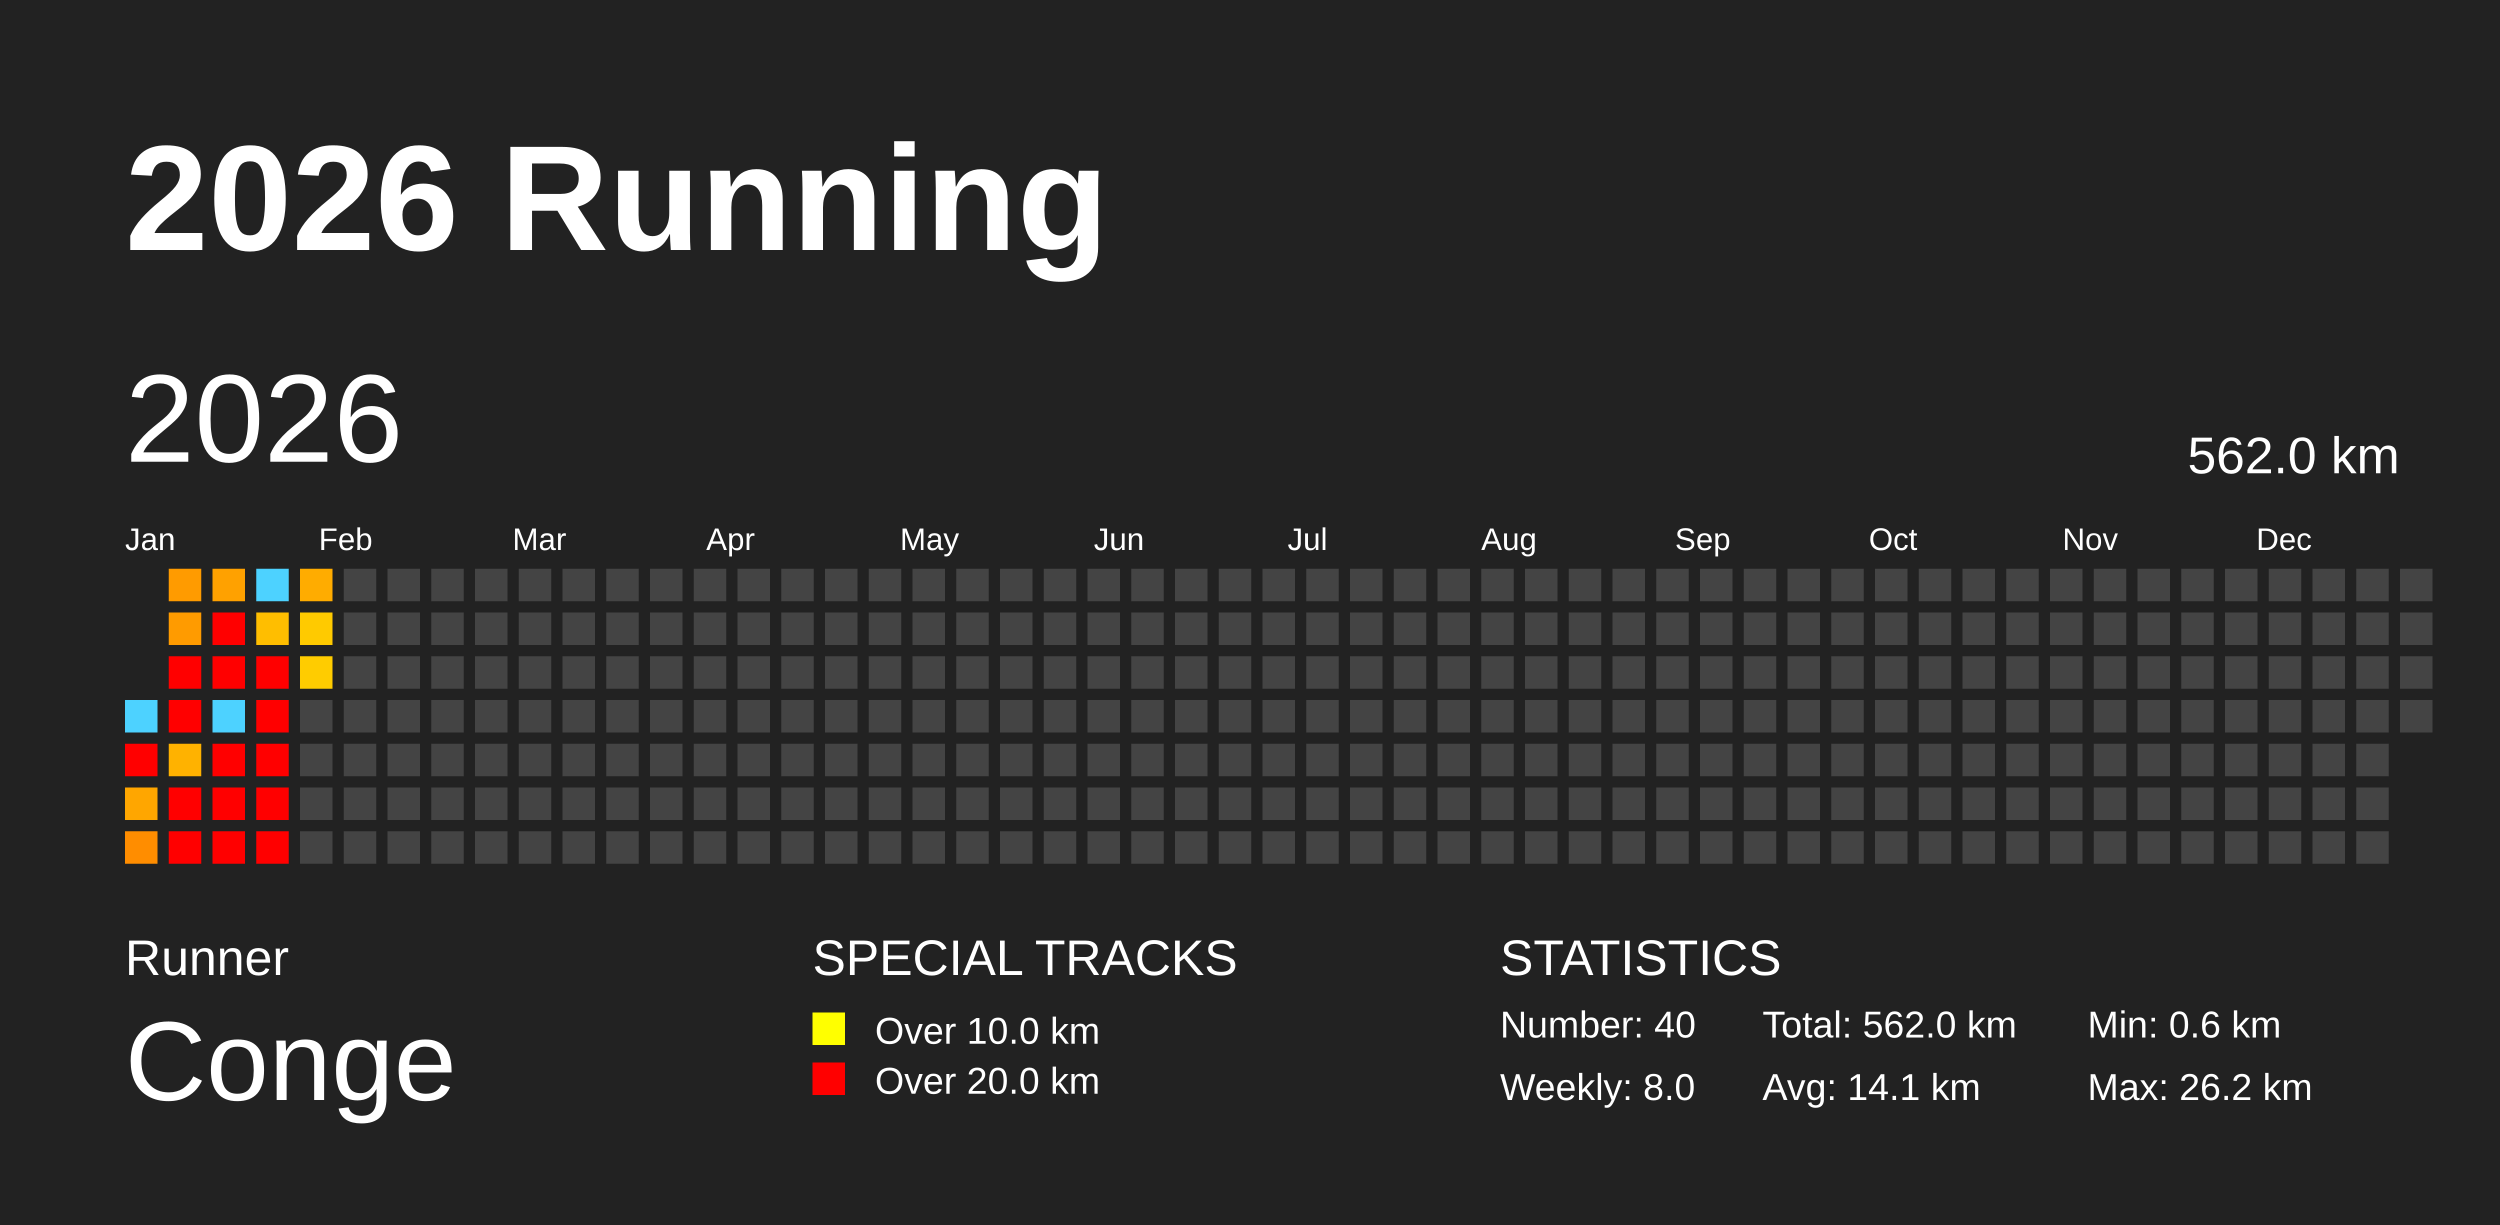
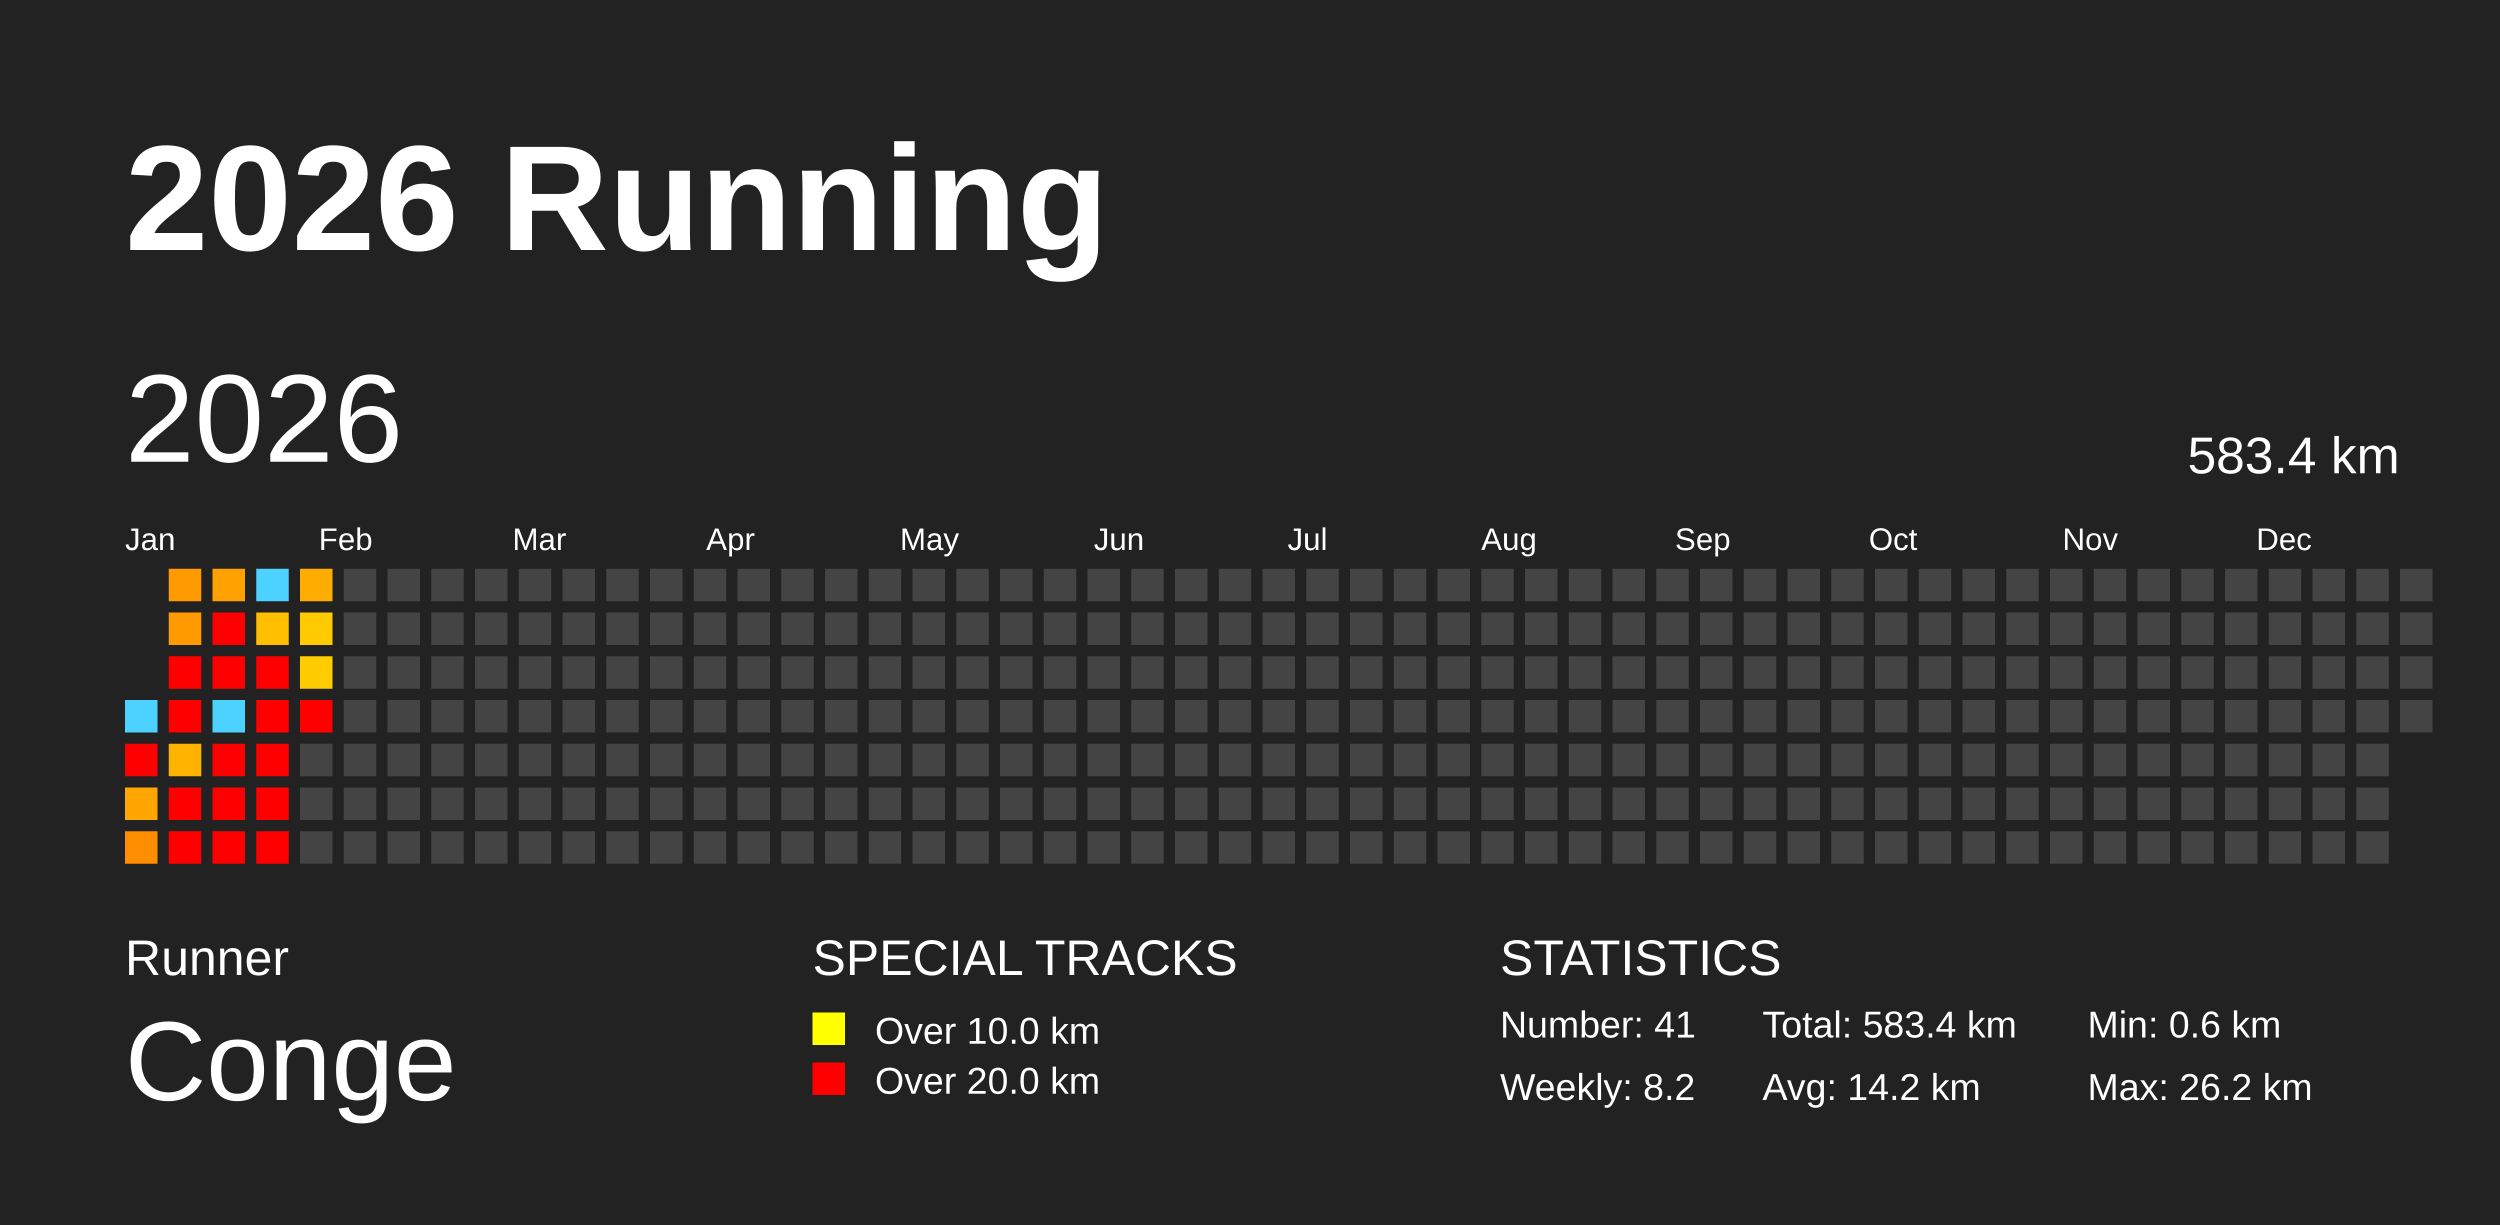
<svg xmlns="http://www.w3.org/2000/svg" baseProfile="full" height="98mm" version="1.1" viewBox="0,0,200,98" width="200mm">
  <defs />
  <rect fill="#222222" height="98" width="200" x="0" y="0" />
  <text fill="#FFFFFF" style="font-size:12px; font-family:Arial; font-weight:bold;" x="10" y="20">2026 Running</text>
  <text fill="#FFFFFF" style="font-size:4px; font-family:Arial" x="10" y="78">Runner</text>
  <text fill="#FFFFFF" style="font-size:9px; font-family:Arial" x="10" y="88">Conge</text>
  <text fill="#FFFFFF" style="font-size:4px; font-family:Arial" x="65" y="78">SPECIAL TRACKS</text>
  <rect fill="yellow" height="2.6" width="2.6" x="65" y="81" />
  <text fill="#FFFFFF" style="font-size:3px; font-family:Arial" x="70" y="83.5">Over 10.0 km</text>
  <rect fill="red" height="2.6" width="2.6" x="65" y="85" />
  <text fill="#FFFFFF" style="font-size:3px; font-family:Arial" x="70" y="87.5">Over 20.0 km</text>
  <text fill="#FFFFFF" style="font-size:4px; font-family:Arial" x="120" y="78">STATISTICS</text>
-   <text fill="#FFFFFF" style="font-size:3px; font-family:Arial" x="120" y="83">Number: 40</text>
-   <text fill="#FFFFFF" style="font-size:3px; font-family:Arial" x="120" y="88">Weekly: 8.0</text>
-   <text fill="#FFFFFF" style="font-size:3px; font-family:Arial" x="141" y="83">Total: 562.0 km</text>
-   <text fill="#FFFFFF" style="font-size:3px; font-family:Arial" x="141" y="88">Avg: 14.1 km</text>
+   <text fill="#FFFFFF" style="font-size:3px; font-family:Arial" x="120" y="83">Number: 41</text>
+   <text fill="#FFFFFF" style="font-size:3px; font-family:Arial" x="120" y="88">Weekly: 8.2</text>
+   <text fill="#FFFFFF" style="font-size:3px; font-family:Arial" x="141" y="83">Total: 583.4 km</text>
+   <text fill="#FFFFFF" style="font-size:3px; font-family:Arial" x="141" y="88">Avg: 14.2 km</text>
  <text fill="#FFFFFF" style="font-size:3px; font-family:Arial" x="167" y="83">Min: 0.6 km</text>
  <text fill="#FFFFFF" style="font-size:3px; font-family:Arial" x="167" y="88">Max: 26.2 km</text>
  <text dominant-baseline="hanging" fill="#FFFFFF" style="font-size:10.0px; font-family:Arial;" x="10" y="30">2026</text>
-   <text dominant-baseline="hanging" fill="#FFFFFF" style="font-size:4.125px; font-family:Arial;" x="175" y="35">562.0 km</text>
+   <text dominant-baseline="hanging" fill="#FFFFFF" style="font-size:4.125px; font-family:Arial;" x="175" y="35">583.4 km</text>
  <text fill="#FFFFFF" style="font-size:2.5px; font-family:Arial" x="10.0" y="44">Jan</text>
  <text fill="#FFFFFF" style="font-size:2.5px; font-family:Arial" x="25.5" y="44">Feb</text>
  <text fill="#FFFFFF" style="font-size:2.5px; font-family:Arial" x="41.0" y="44">Mar</text>
  <text fill="#FFFFFF" style="font-size:2.5px; font-family:Arial" x="56.5" y="44">Apr</text>
  <text fill="#FFFFFF" style="font-size:2.5px; font-family:Arial" x="72.0" y="44">May</text>
  <text fill="#FFFFFF" style="font-size:2.5px; font-family:Arial" x="87.5" y="44">Jun</text>
  <text fill="#FFFFFF" style="font-size:2.5px; font-family:Arial" x="103.0" y="44">Jul</text>
  <text fill="#FFFFFF" style="font-size:2.5px; font-family:Arial" x="118.5" y="44">Aug</text>
  <text fill="#FFFFFF" style="font-size:2.5px; font-family:Arial" x="134.0" y="44">Sep</text>
  <text fill="#FFFFFF" style="font-size:2.5px; font-family:Arial" x="149.5" y="44">Oct</text>
  <text fill="#FFFFFF" style="font-size:2.5px; font-family:Arial" x="165.0" y="44">Nov</text>
  <text fill="#FFFFFF" style="font-size:2.5px; font-family:Arial" x="180.5" y="44">Dec</text>
  <rect fill="#4dd2ff" height="2.6" width="2.6" x="10.0" y="56.0" />
  <rect fill="red" height="2.6" width="2.6" x="10.0" y="59.5" />
  <rect fill="#ffa600" height="2.6" width="2.6" x="10.0" y="63.0" />
  <rect fill="#ff8d00" height="2.6" width="2.6" x="10.0" y="66.5" />
  <rect fill="#ff9b00" height="2.6" width="2.6" x="13.5" y="45.5" />
  <rect fill="#ff9b00" height="2.6" width="2.6" x="13.5" y="49.0" />
  <rect fill="red" height="2.6" width="2.6" x="13.5" y="52.5" />
  <rect fill="red" height="2.6" width="2.6" x="13.5" y="56.0" />
  <rect fill="#ffb200" height="2.6" width="2.6" x="13.5" y="59.5" />
  <rect fill="red" height="2.6" width="2.6" x="13.5" y="63.0" />
  <rect fill="red" height="2.6" width="2.6" x="13.5" y="66.5" />
  <rect fill="#ffa100" height="2.6" width="2.6" x="17.0" y="45.5" />
  <rect fill="red" height="2.6" width="2.6" x="17.0" y="49.0" />
  <rect fill="red" height="2.6" width="2.6" x="17.0" y="52.5" />
  <rect fill="#4dd2ff" height="2.6" width="2.6" x="17.0" y="56.0" />
  <rect fill="red" height="2.6" width="2.6" x="17.0" y="59.5" />
  <rect fill="red" height="2.6" width="2.6" x="17.0" y="63.0" />
  <rect fill="red" height="2.6" width="2.6" x="17.0" y="66.5" />
  <rect fill="#4dd2ff" height="2.6" width="2.6" x="20.5" y="45.5" />
  <rect fill="#ffbe00" height="2.6" width="2.6" x="20.5" y="49.0" />
  <rect fill="red" height="2.6" width="2.6" x="20.5" y="52.5" />
  <rect fill="red" height="2.6" width="2.6" x="20.5" y="56.0" />
  <rect fill="red" height="2.6" width="2.6" x="20.5" y="59.5" />
  <rect fill="red" height="2.6" width="2.6" x="20.5" y="63.0" />
  <rect fill="red" height="2.6" width="2.6" x="20.5" y="66.5" />
  <rect fill="#ffac00" height="2.6" width="2.6" x="24.0" y="45.5" />
  <rect fill="#ffca00" height="2.6" width="2.6" x="24.0" y="49.0" />
  <rect fill="#ffcc00" height="2.6" width="2.6" x="24.0" y="52.5" />
-   <rect fill="#444444" height="2.6" width="2.6" x="24.0" y="56.0" />
+   <rect fill="red" height="2.6" width="2.6" x="24.0" y="56.0" />
  <rect fill="#444444" height="2.6" width="2.6" x="24.0" y="59.5" />
  <rect fill="#444444" height="2.6" width="2.6" x="24.0" y="63.0" />
  <rect fill="#444444" height="2.6" width="2.6" x="24.0" y="66.5" />
  <rect fill="#444444" height="2.6" width="2.6" x="27.5" y="45.5" />
  <rect fill="#444444" height="2.6" width="2.6" x="27.5" y="49.0" />
  <rect fill="#444444" height="2.6" width="2.6" x="27.5" y="52.5" />
  <rect fill="#444444" height="2.6" width="2.6" x="27.5" y="56.0" />
  <rect fill="#444444" height="2.6" width="2.6" x="27.5" y="59.5" />
  <rect fill="#444444" height="2.6" width="2.6" x="27.5" y="63.0" />
  <rect fill="#444444" height="2.6" width="2.6" x="27.5" y="66.5" />
  <rect fill="#444444" height="2.6" width="2.6" x="31.0" y="45.5" />
  <rect fill="#444444" height="2.6" width="2.6" x="31.0" y="49.0" />
  <rect fill="#444444" height="2.6" width="2.6" x="31.0" y="52.5" />
  <rect fill="#444444" height="2.6" width="2.6" x="31.0" y="56.0" />
  <rect fill="#444444" height="2.6" width="2.6" x="31.0" y="59.5" />
  <rect fill="#444444" height="2.6" width="2.6" x="31.0" y="63.0" />
  <rect fill="#444444" height="2.6" width="2.6" x="31.0" y="66.5" />
  <rect fill="#444444" height="2.6" width="2.6" x="34.5" y="45.5" />
  <rect fill="#444444" height="2.6" width="2.6" x="34.5" y="49.0" />
  <rect fill="#444444" height="2.6" width="2.6" x="34.5" y="52.5" />
  <rect fill="#444444" height="2.6" width="2.6" x="34.5" y="56.0" />
  <rect fill="#444444" height="2.6" width="2.6" x="34.5" y="59.5" />
  <rect fill="#444444" height="2.6" width="2.6" x="34.5" y="63.0" />
  <rect fill="#444444" height="2.6" width="2.6" x="34.5" y="66.5" />
  <rect fill="#444444" height="2.6" width="2.6" x="38.0" y="45.5" />
  <rect fill="#444444" height="2.6" width="2.6" x="38.0" y="49.0" />
  <rect fill="#444444" height="2.6" width="2.6" x="38.0" y="52.5" />
  <rect fill="#444444" height="2.6" width="2.6" x="38.0" y="56.0" />
  <rect fill="#444444" height="2.6" width="2.6" x="38.0" y="59.5" />
  <rect fill="#444444" height="2.6" width="2.6" x="38.0" y="63.0" />
  <rect fill="#444444" height="2.6" width="2.6" x="38.0" y="66.5" />
  <rect fill="#444444" height="2.6" width="2.6" x="41.5" y="45.5" />
  <rect fill="#444444" height="2.6" width="2.6" x="41.5" y="49.0" />
  <rect fill="#444444" height="2.6" width="2.6" x="41.5" y="52.5" />
  <rect fill="#444444" height="2.6" width="2.6" x="41.5" y="56.0" />
  <rect fill="#444444" height="2.6" width="2.6" x="41.5" y="59.5" />
  <rect fill="#444444" height="2.6" width="2.6" x="41.5" y="63.0" />
  <rect fill="#444444" height="2.6" width="2.6" x="41.5" y="66.5" />
  <rect fill="#444444" height="2.6" width="2.6" x="45.0" y="45.5" />
  <rect fill="#444444" height="2.6" width="2.6" x="45.0" y="49.0" />
  <rect fill="#444444" height="2.6" width="2.6" x="45.0" y="52.5" />
  <rect fill="#444444" height="2.6" width="2.6" x="45.0" y="56.0" />
  <rect fill="#444444" height="2.6" width="2.6" x="45.0" y="59.5" />
  <rect fill="#444444" height="2.6" width="2.6" x="45.0" y="63.0" />
  <rect fill="#444444" height="2.6" width="2.6" x="45.0" y="66.5" />
  <rect fill="#444444" height="2.6" width="2.6" x="48.5" y="45.5" />
  <rect fill="#444444" height="2.6" width="2.6" x="48.5" y="49.0" />
  <rect fill="#444444" height="2.6" width="2.6" x="48.5" y="52.5" />
  <rect fill="#444444" height="2.6" width="2.6" x="48.5" y="56.0" />
  <rect fill="#444444" height="2.6" width="2.6" x="48.5" y="59.5" />
  <rect fill="#444444" height="2.6" width="2.6" x="48.5" y="63.0" />
  <rect fill="#444444" height="2.6" width="2.6" x="48.5" y="66.5" />
  <rect fill="#444444" height="2.6" width="2.6" x="52.0" y="45.5" />
  <rect fill="#444444" height="2.6" width="2.6" x="52.0" y="49.0" />
  <rect fill="#444444" height="2.6" width="2.6" x="52.0" y="52.5" />
  <rect fill="#444444" height="2.6" width="2.6" x="52.0" y="56.0" />
  <rect fill="#444444" height="2.6" width="2.6" x="52.0" y="59.5" />
  <rect fill="#444444" height="2.6" width="2.6" x="52.0" y="63.0" />
  <rect fill="#444444" height="2.6" width="2.6" x="52.0" y="66.5" />
  <rect fill="#444444" height="2.6" width="2.6" x="55.5" y="45.5" />
  <rect fill="#444444" height="2.6" width="2.6" x="55.5" y="49.0" />
  <rect fill="#444444" height="2.6" width="2.6" x="55.5" y="52.5" />
  <rect fill="#444444" height="2.6" width="2.6" x="55.5" y="56.0" />
  <rect fill="#444444" height="2.6" width="2.6" x="55.5" y="59.5" />
  <rect fill="#444444" height="2.6" width="2.6" x="55.5" y="63.0" />
  <rect fill="#444444" height="2.6" width="2.6" x="55.5" y="66.5" />
  <rect fill="#444444" height="2.6" width="2.6" x="59.0" y="45.5" />
  <rect fill="#444444" height="2.6" width="2.6" x="59.0" y="49.0" />
  <rect fill="#444444" height="2.6" width="2.6" x="59.0" y="52.5" />
  <rect fill="#444444" height="2.6" width="2.6" x="59.0" y="56.0" />
  <rect fill="#444444" height="2.6" width="2.6" x="59.0" y="59.5" />
  <rect fill="#444444" height="2.6" width="2.6" x="59.0" y="63.0" />
  <rect fill="#444444" height="2.6" width="2.6" x="59.0" y="66.5" />
  <rect fill="#444444" height="2.6" width="2.6" x="62.5" y="45.5" />
  <rect fill="#444444" height="2.6" width="2.6" x="62.5" y="49.0" />
  <rect fill="#444444" height="2.6" width="2.6" x="62.5" y="52.5" />
  <rect fill="#444444" height="2.6" width="2.6" x="62.5" y="56.0" />
  <rect fill="#444444" height="2.6" width="2.6" x="62.5" y="59.5" />
  <rect fill="#444444" height="2.6" width="2.6" x="62.5" y="63.0" />
  <rect fill="#444444" height="2.6" width="2.6" x="62.5" y="66.5" />
  <rect fill="#444444" height="2.6" width="2.6" x="66.0" y="45.5" />
  <rect fill="#444444" height="2.6" width="2.6" x="66.0" y="49.0" />
  <rect fill="#444444" height="2.6" width="2.6" x="66.0" y="52.5" />
  <rect fill="#444444" height="2.6" width="2.6" x="66.0" y="56.0" />
  <rect fill="#444444" height="2.6" width="2.6" x="66.0" y="59.5" />
  <rect fill="#444444" height="2.6" width="2.6" x="66.0" y="63.0" />
  <rect fill="#444444" height="2.6" width="2.6" x="66.0" y="66.5" />
  <rect fill="#444444" height="2.6" width="2.6" x="69.5" y="45.5" />
  <rect fill="#444444" height="2.6" width="2.6" x="69.5" y="49.0" />
  <rect fill="#444444" height="2.6" width="2.6" x="69.5" y="52.5" />
  <rect fill="#444444" height="2.6" width="2.6" x="69.5" y="56.0" />
  <rect fill="#444444" height="2.6" width="2.6" x="69.5" y="59.5" />
  <rect fill="#444444" height="2.6" width="2.6" x="69.5" y="63.0" />
  <rect fill="#444444" height="2.6" width="2.6" x="69.5" y="66.5" />
  <rect fill="#444444" height="2.6" width="2.6" x="73.0" y="45.5" />
  <rect fill="#444444" height="2.6" width="2.6" x="73.0" y="49.0" />
  <rect fill="#444444" height="2.6" width="2.6" x="73.0" y="52.5" />
  <rect fill="#444444" height="2.6" width="2.6" x="73.0" y="56.0" />
  <rect fill="#444444" height="2.6" width="2.6" x="73.0" y="59.5" />
  <rect fill="#444444" height="2.6" width="2.6" x="73.0" y="63.0" />
  <rect fill="#444444" height="2.6" width="2.6" x="73.0" y="66.5" />
  <rect fill="#444444" height="2.6" width="2.6" x="76.5" y="45.5" />
  <rect fill="#444444" height="2.6" width="2.6" x="76.5" y="49.0" />
  <rect fill="#444444" height="2.6" width="2.6" x="76.5" y="52.5" />
  <rect fill="#444444" height="2.6" width="2.6" x="76.5" y="56.0" />
  <rect fill="#444444" height="2.6" width="2.6" x="76.5" y="59.5" />
  <rect fill="#444444" height="2.6" width="2.6" x="76.5" y="63.0" />
  <rect fill="#444444" height="2.6" width="2.6" x="76.5" y="66.5" />
  <rect fill="#444444" height="2.6" width="2.6" x="80.0" y="45.5" />
  <rect fill="#444444" height="2.6" width="2.6" x="80.0" y="49.0" />
  <rect fill="#444444" height="2.6" width="2.6" x="80.0" y="52.5" />
  <rect fill="#444444" height="2.6" width="2.6" x="80.0" y="56.0" />
  <rect fill="#444444" height="2.6" width="2.6" x="80.0" y="59.5" />
  <rect fill="#444444" height="2.6" width="2.6" x="80.0" y="63.0" />
  <rect fill="#444444" height="2.6" width="2.6" x="80.0" y="66.5" />
  <rect fill="#444444" height="2.6" width="2.6" x="83.5" y="45.5" />
  <rect fill="#444444" height="2.6" width="2.6" x="83.5" y="49.0" />
  <rect fill="#444444" height="2.6" width="2.6" x="83.5" y="52.5" />
  <rect fill="#444444" height="2.6" width="2.6" x="83.5" y="56.0" />
  <rect fill="#444444" height="2.6" width="2.6" x="83.5" y="59.5" />
  <rect fill="#444444" height="2.6" width="2.6" x="83.5" y="63.0" />
  <rect fill="#444444" height="2.6" width="2.6" x="83.5" y="66.5" />
  <rect fill="#444444" height="2.6" width="2.6" x="87.0" y="45.5" />
  <rect fill="#444444" height="2.6" width="2.6" x="87.0" y="49.0" />
  <rect fill="#444444" height="2.6" width="2.6" x="87.0" y="52.5" />
  <rect fill="#444444" height="2.6" width="2.6" x="87.0" y="56.0" />
  <rect fill="#444444" height="2.6" width="2.6" x="87.0" y="59.5" />
  <rect fill="#444444" height="2.6" width="2.6" x="87.0" y="63.0" />
  <rect fill="#444444" height="2.6" width="2.6" x="87.0" y="66.5" />
  <rect fill="#444444" height="2.6" width="2.6" x="90.5" y="45.5" />
  <rect fill="#444444" height="2.6" width="2.6" x="90.5" y="49.0" />
  <rect fill="#444444" height="2.6" width="2.6" x="90.5" y="52.5" />
  <rect fill="#444444" height="2.6" width="2.6" x="90.5" y="56.0" />
  <rect fill="#444444" height="2.6" width="2.6" x="90.5" y="59.5" />
  <rect fill="#444444" height="2.6" width="2.6" x="90.5" y="63.0" />
  <rect fill="#444444" height="2.6" width="2.6" x="90.5" y="66.5" />
  <rect fill="#444444" height="2.6" width="2.6" x="94.0" y="45.5" />
  <rect fill="#444444" height="2.6" width="2.6" x="94.0" y="49.0" />
  <rect fill="#444444" height="2.6" width="2.6" x="94.0" y="52.5" />
  <rect fill="#444444" height="2.6" width="2.6" x="94.0" y="56.0" />
  <rect fill="#444444" height="2.6" width="2.6" x="94.0" y="59.5" />
  <rect fill="#444444" height="2.6" width="2.6" x="94.0" y="63.0" />
  <rect fill="#444444" height="2.6" width="2.6" x="94.0" y="66.5" />
  <rect fill="#444444" height="2.6" width="2.6" x="97.5" y="45.5" />
  <rect fill="#444444" height="2.6" width="2.6" x="97.5" y="49.0" />
  <rect fill="#444444" height="2.6" width="2.6" x="97.5" y="52.5" />
  <rect fill="#444444" height="2.6" width="2.6" x="97.5" y="56.0" />
  <rect fill="#444444" height="2.6" width="2.6" x="97.5" y="59.5" />
  <rect fill="#444444" height="2.6" width="2.6" x="97.5" y="63.0" />
  <rect fill="#444444" height="2.6" width="2.6" x="97.5" y="66.5" />
  <rect fill="#444444" height="2.6" width="2.6" x="101.0" y="45.5" />
  <rect fill="#444444" height="2.6" width="2.6" x="101.0" y="49.0" />
  <rect fill="#444444" height="2.6" width="2.6" x="101.0" y="52.5" />
  <rect fill="#444444" height="2.6" width="2.6" x="101.0" y="56.0" />
  <rect fill="#444444" height="2.6" width="2.6" x="101.0" y="59.5" />
  <rect fill="#444444" height="2.6" width="2.6" x="101.0" y="63.0" />
  <rect fill="#444444" height="2.6" width="2.6" x="101.0" y="66.5" />
  <rect fill="#444444" height="2.6" width="2.6" x="104.5" y="45.5" />
  <rect fill="#444444" height="2.6" width="2.6" x="104.5" y="49.0" />
  <rect fill="#444444" height="2.6" width="2.6" x="104.5" y="52.5" />
  <rect fill="#444444" height="2.6" width="2.6" x="104.5" y="56.0" />
  <rect fill="#444444" height="2.6" width="2.6" x="104.5" y="59.5" />
  <rect fill="#444444" height="2.6" width="2.6" x="104.5" y="63.0" />
  <rect fill="#444444" height="2.6" width="2.6" x="104.5" y="66.5" />
  <rect fill="#444444" height="2.6" width="2.6" x="108.0" y="45.5" />
  <rect fill="#444444" height="2.6" width="2.6" x="108.0" y="49.0" />
  <rect fill="#444444" height="2.6" width="2.6" x="108.0" y="52.5" />
  <rect fill="#444444" height="2.6" width="2.6" x="108.0" y="56.0" />
  <rect fill="#444444" height="2.6" width="2.6" x="108.0" y="59.5" />
  <rect fill="#444444" height="2.6" width="2.6" x="108.0" y="63.0" />
  <rect fill="#444444" height="2.6" width="2.6" x="108.0" y="66.5" />
  <rect fill="#444444" height="2.6" width="2.6" x="111.5" y="45.5" />
  <rect fill="#444444" height="2.6" width="2.6" x="111.5" y="49.0" />
  <rect fill="#444444" height="2.6" width="2.6" x="111.5" y="52.5" />
  <rect fill="#444444" height="2.6" width="2.6" x="111.5" y="56.0" />
  <rect fill="#444444" height="2.6" width="2.6" x="111.5" y="59.5" />
  <rect fill="#444444" height="2.6" width="2.6" x="111.5" y="63.0" />
  <rect fill="#444444" height="2.6" width="2.6" x="111.5" y="66.5" />
  <rect fill="#444444" height="2.6" width="2.6" x="115.0" y="45.5" />
  <rect fill="#444444" height="2.6" width="2.6" x="115.0" y="49.0" />
  <rect fill="#444444" height="2.6" width="2.6" x="115.0" y="52.5" />
  <rect fill="#444444" height="2.6" width="2.6" x="115.0" y="56.0" />
  <rect fill="#444444" height="2.6" width="2.6" x="115.0" y="59.5" />
  <rect fill="#444444" height="2.6" width="2.6" x="115.0" y="63.0" />
  <rect fill="#444444" height="2.6" width="2.6" x="115.0" y="66.5" />
  <rect fill="#444444" height="2.6" width="2.6" x="118.5" y="45.5" />
  <rect fill="#444444" height="2.6" width="2.6" x="118.5" y="49.0" />
  <rect fill="#444444" height="2.6" width="2.6" x="118.5" y="52.5" />
  <rect fill="#444444" height="2.6" width="2.6" x="118.5" y="56.0" />
  <rect fill="#444444" height="2.6" width="2.6" x="118.5" y="59.5" />
  <rect fill="#444444" height="2.6" width="2.6" x="118.5" y="63.0" />
  <rect fill="#444444" height="2.6" width="2.6" x="118.5" y="66.5" />
  <rect fill="#444444" height="2.6" width="2.6" x="122.0" y="45.5" />
  <rect fill="#444444" height="2.6" width="2.6" x="122.0" y="49.0" />
  <rect fill="#444444" height="2.6" width="2.6" x="122.0" y="52.5" />
  <rect fill="#444444" height="2.6" width="2.6" x="122.0" y="56.0" />
  <rect fill="#444444" height="2.6" width="2.6" x="122.0" y="59.5" />
  <rect fill="#444444" height="2.6" width="2.6" x="122.0" y="63.0" />
  <rect fill="#444444" height="2.6" width="2.6" x="122.0" y="66.5" />
  <rect fill="#444444" height="2.6" width="2.6" x="125.5" y="45.5" />
  <rect fill="#444444" height="2.6" width="2.6" x="125.5" y="49.0" />
  <rect fill="#444444" height="2.6" width="2.6" x="125.5" y="52.5" />
  <rect fill="#444444" height="2.6" width="2.6" x="125.5" y="56.0" />
  <rect fill="#444444" height="2.6" width="2.6" x="125.5" y="59.5" />
  <rect fill="#444444" height="2.6" width="2.6" x="125.5" y="63.0" />
  <rect fill="#444444" height="2.6" width="2.6" x="125.5" y="66.5" />
  <rect fill="#444444" height="2.6" width="2.6" x="129.0" y="45.5" />
  <rect fill="#444444" height="2.6" width="2.6" x="129.0" y="49.0" />
  <rect fill="#444444" height="2.6" width="2.6" x="129.0" y="52.5" />
  <rect fill="#444444" height="2.6" width="2.6" x="129.0" y="56.0" />
  <rect fill="#444444" height="2.6" width="2.6" x="129.0" y="59.5" />
  <rect fill="#444444" height="2.6" width="2.6" x="129.0" y="63.0" />
  <rect fill="#444444" height="2.6" width="2.6" x="129.0" y="66.5" />
  <rect fill="#444444" height="2.6" width="2.6" x="132.5" y="45.5" />
  <rect fill="#444444" height="2.6" width="2.6" x="132.5" y="49.0" />
  <rect fill="#444444" height="2.6" width="2.6" x="132.5" y="52.5" />
  <rect fill="#444444" height="2.6" width="2.6" x="132.5" y="56.0" />
  <rect fill="#444444" height="2.6" width="2.6" x="132.5" y="59.5" />
  <rect fill="#444444" height="2.6" width="2.6" x="132.5" y="63.0" />
  <rect fill="#444444" height="2.6" width="2.6" x="132.5" y="66.5" />
  <rect fill="#444444" height="2.6" width="2.6" x="136.0" y="45.5" />
  <rect fill="#444444" height="2.6" width="2.6" x="136.0" y="49.0" />
  <rect fill="#444444" height="2.6" width="2.6" x="136.0" y="52.5" />
  <rect fill="#444444" height="2.6" width="2.6" x="136.0" y="56.0" />
  <rect fill="#444444" height="2.6" width="2.6" x="136.0" y="59.5" />
  <rect fill="#444444" height="2.6" width="2.6" x="136.0" y="63.0" />
  <rect fill="#444444" height="2.6" width="2.6" x="136.0" y="66.5" />
  <rect fill="#444444" height="2.6" width="2.6" x="139.5" y="45.5" />
  <rect fill="#444444" height="2.6" width="2.6" x="139.5" y="49.0" />
  <rect fill="#444444" height="2.6" width="2.6" x="139.5" y="52.5" />
  <rect fill="#444444" height="2.6" width="2.6" x="139.5" y="56.0" />
  <rect fill="#444444" height="2.6" width="2.6" x="139.5" y="59.5" />
  <rect fill="#444444" height="2.6" width="2.6" x="139.5" y="63.0" />
  <rect fill="#444444" height="2.6" width="2.6" x="139.5" y="66.5" />
  <rect fill="#444444" height="2.6" width="2.6" x="143.0" y="45.5" />
  <rect fill="#444444" height="2.6" width="2.6" x="143.0" y="49.0" />
  <rect fill="#444444" height="2.6" width="2.6" x="143.0" y="52.5" />
  <rect fill="#444444" height="2.6" width="2.6" x="143.0" y="56.0" />
  <rect fill="#444444" height="2.6" width="2.6" x="143.0" y="59.5" />
  <rect fill="#444444" height="2.6" width="2.6" x="143.0" y="63.0" />
  <rect fill="#444444" height="2.6" width="2.6" x="143.0" y="66.5" />
  <rect fill="#444444" height="2.6" width="2.6" x="146.5" y="45.5" />
  <rect fill="#444444" height="2.6" width="2.6" x="146.5" y="49.0" />
  <rect fill="#444444" height="2.6" width="2.6" x="146.5" y="52.5" />
  <rect fill="#444444" height="2.6" width="2.6" x="146.5" y="56.0" />
  <rect fill="#444444" height="2.6" width="2.6" x="146.5" y="59.5" />
  <rect fill="#444444" height="2.6" width="2.6" x="146.5" y="63.0" />
  <rect fill="#444444" height="2.6" width="2.6" x="146.5" y="66.5" />
  <rect fill="#444444" height="2.6" width="2.6" x="150.0" y="45.5" />
  <rect fill="#444444" height="2.6" width="2.6" x="150.0" y="49.0" />
  <rect fill="#444444" height="2.6" width="2.6" x="150.0" y="52.5" />
  <rect fill="#444444" height="2.6" width="2.6" x="150.0" y="56.0" />
  <rect fill="#444444" height="2.6" width="2.6" x="150.0" y="59.5" />
  <rect fill="#444444" height="2.6" width="2.6" x="150.0" y="63.0" />
  <rect fill="#444444" height="2.6" width="2.6" x="150.0" y="66.5" />
  <rect fill="#444444" height="2.6" width="2.6" x="153.5" y="45.5" />
  <rect fill="#444444" height="2.6" width="2.6" x="153.5" y="49.0" />
  <rect fill="#444444" height="2.6" width="2.6" x="153.5" y="52.5" />
  <rect fill="#444444" height="2.6" width="2.6" x="153.5" y="56.0" />
  <rect fill="#444444" height="2.6" width="2.6" x="153.5" y="59.5" />
  <rect fill="#444444" height="2.6" width="2.6" x="153.5" y="63.0" />
  <rect fill="#444444" height="2.6" width="2.6" x="153.5" y="66.5" />
  <rect fill="#444444" height="2.6" width="2.6" x="157.0" y="45.5" />
  <rect fill="#444444" height="2.6" width="2.6" x="157.0" y="49.0" />
  <rect fill="#444444" height="2.6" width="2.6" x="157.0" y="52.5" />
  <rect fill="#444444" height="2.6" width="2.6" x="157.0" y="56.0" />
  <rect fill="#444444" height="2.6" width="2.6" x="157.0" y="59.5" />
  <rect fill="#444444" height="2.6" width="2.6" x="157.0" y="63.0" />
  <rect fill="#444444" height="2.6" width="2.6" x="157.0" y="66.5" />
  <rect fill="#444444" height="2.6" width="2.6" x="160.5" y="45.5" />
  <rect fill="#444444" height="2.6" width="2.6" x="160.5" y="49.0" />
  <rect fill="#444444" height="2.6" width="2.6" x="160.5" y="52.5" />
  <rect fill="#444444" height="2.6" width="2.6" x="160.5" y="56.0" />
  <rect fill="#444444" height="2.6" width="2.6" x="160.5" y="59.5" />
  <rect fill="#444444" height="2.6" width="2.6" x="160.5" y="63.0" />
  <rect fill="#444444" height="2.6" width="2.6" x="160.5" y="66.5" />
  <rect fill="#444444" height="2.6" width="2.6" x="164.0" y="45.5" />
  <rect fill="#444444" height="2.6" width="2.6" x="164.0" y="49.0" />
  <rect fill="#444444" height="2.6" width="2.6" x="164.0" y="52.5" />
  <rect fill="#444444" height="2.6" width="2.6" x="164.0" y="56.0" />
  <rect fill="#444444" height="2.6" width="2.6" x="164.0" y="59.5" />
  <rect fill="#444444" height="2.6" width="2.6" x="164.0" y="63.0" />
  <rect fill="#444444" height="2.6" width="2.6" x="164.0" y="66.5" />
  <rect fill="#444444" height="2.6" width="2.6" x="167.5" y="45.5" />
  <rect fill="#444444" height="2.6" width="2.6" x="167.5" y="49.0" />
  <rect fill="#444444" height="2.6" width="2.6" x="167.5" y="52.5" />
  <rect fill="#444444" height="2.6" width="2.6" x="167.5" y="56.0" />
  <rect fill="#444444" height="2.6" width="2.6" x="167.5" y="59.5" />
  <rect fill="#444444" height="2.6" width="2.6" x="167.5" y="63.0" />
  <rect fill="#444444" height="2.6" width="2.6" x="167.5" y="66.5" />
  <rect fill="#444444" height="2.6" width="2.6" x="171.0" y="45.5" />
  <rect fill="#444444" height="2.6" width="2.6" x="171.0" y="49.0" />
  <rect fill="#444444" height="2.6" width="2.6" x="171.0" y="52.5" />
  <rect fill="#444444" height="2.6" width="2.6" x="171.0" y="56.0" />
  <rect fill="#444444" height="2.6" width="2.6" x="171.0" y="59.5" />
  <rect fill="#444444" height="2.6" width="2.6" x="171.0" y="63.0" />
  <rect fill="#444444" height="2.6" width="2.6" x="171.0" y="66.5" />
  <rect fill="#444444" height="2.6" width="2.6" x="174.5" y="45.5" />
  <rect fill="#444444" height="2.6" width="2.6" x="174.5" y="49.0" />
  <rect fill="#444444" height="2.6" width="2.6" x="174.5" y="52.5" />
  <rect fill="#444444" height="2.6" width="2.6" x="174.5" y="56.0" />
  <rect fill="#444444" height="2.6" width="2.6" x="174.5" y="59.5" />
  <rect fill="#444444" height="2.6" width="2.6" x="174.5" y="63.0" />
  <rect fill="#444444" height="2.6" width="2.6" x="174.5" y="66.5" />
  <rect fill="#444444" height="2.6" width="2.6" x="178.0" y="45.5" />
  <rect fill="#444444" height="2.6" width="2.6" x="178.0" y="49.0" />
  <rect fill="#444444" height="2.6" width="2.6" x="178.0" y="52.5" />
  <rect fill="#444444" height="2.6" width="2.6" x="178.0" y="56.0" />
  <rect fill="#444444" height="2.6" width="2.6" x="178.0" y="59.5" />
  <rect fill="#444444" height="2.6" width="2.6" x="178.0" y="63.0" />
  <rect fill="#444444" height="2.6" width="2.6" x="178.0" y="66.5" />
  <rect fill="#444444" height="2.6" width="2.6" x="181.5" y="45.5" />
  <rect fill="#444444" height="2.6" width="2.6" x="181.5" y="49.0" />
  <rect fill="#444444" height="2.6" width="2.6" x="181.5" y="52.5" />
  <rect fill="#444444" height="2.6" width="2.6" x="181.5" y="56.0" />
  <rect fill="#444444" height="2.6" width="2.6" x="181.5" y="59.5" />
  <rect fill="#444444" height="2.6" width="2.6" x="181.5" y="63.0" />
  <rect fill="#444444" height="2.6" width="2.6" x="181.5" y="66.5" />
  <rect fill="#444444" height="2.6" width="2.6" x="185.0" y="45.5" />
  <rect fill="#444444" height="2.6" width="2.6" x="185.0" y="49.0" />
  <rect fill="#444444" height="2.6" width="2.6" x="185.0" y="52.5" />
  <rect fill="#444444" height="2.6" width="2.6" x="185.0" y="56.0" />
  <rect fill="#444444" height="2.6" width="2.6" x="185.0" y="59.5" />
  <rect fill="#444444" height="2.6" width="2.6" x="185.0" y="63.0" />
  <rect fill="#444444" height="2.6" width="2.6" x="185.0" y="66.5" />
  <rect fill="#444444" height="2.6" width="2.6" x="188.5" y="45.5" />
  <rect fill="#444444" height="2.6" width="2.6" x="188.5" y="49.0" />
  <rect fill="#444444" height="2.6" width="2.6" x="188.5" y="52.5" />
  <rect fill="#444444" height="2.6" width="2.6" x="188.5" y="56.0" />
  <rect fill="#444444" height="2.6" width="2.6" x="188.5" y="59.5" />
  <rect fill="#444444" height="2.6" width="2.6" x="188.5" y="63.0" />
  <rect fill="#444444" height="2.6" width="2.6" x="188.5" y="66.5" />
  <rect fill="#444444" height="2.6" width="2.6" x="192.0" y="45.5" />
  <rect fill="#444444" height="2.6" width="2.6" x="192.0" y="49.0" />
  <rect fill="#444444" height="2.6" width="2.6" x="192.0" y="52.5" />
  <rect fill="#444444" height="2.6" width="2.6" x="192.0" y="56.0" />
</svg>
